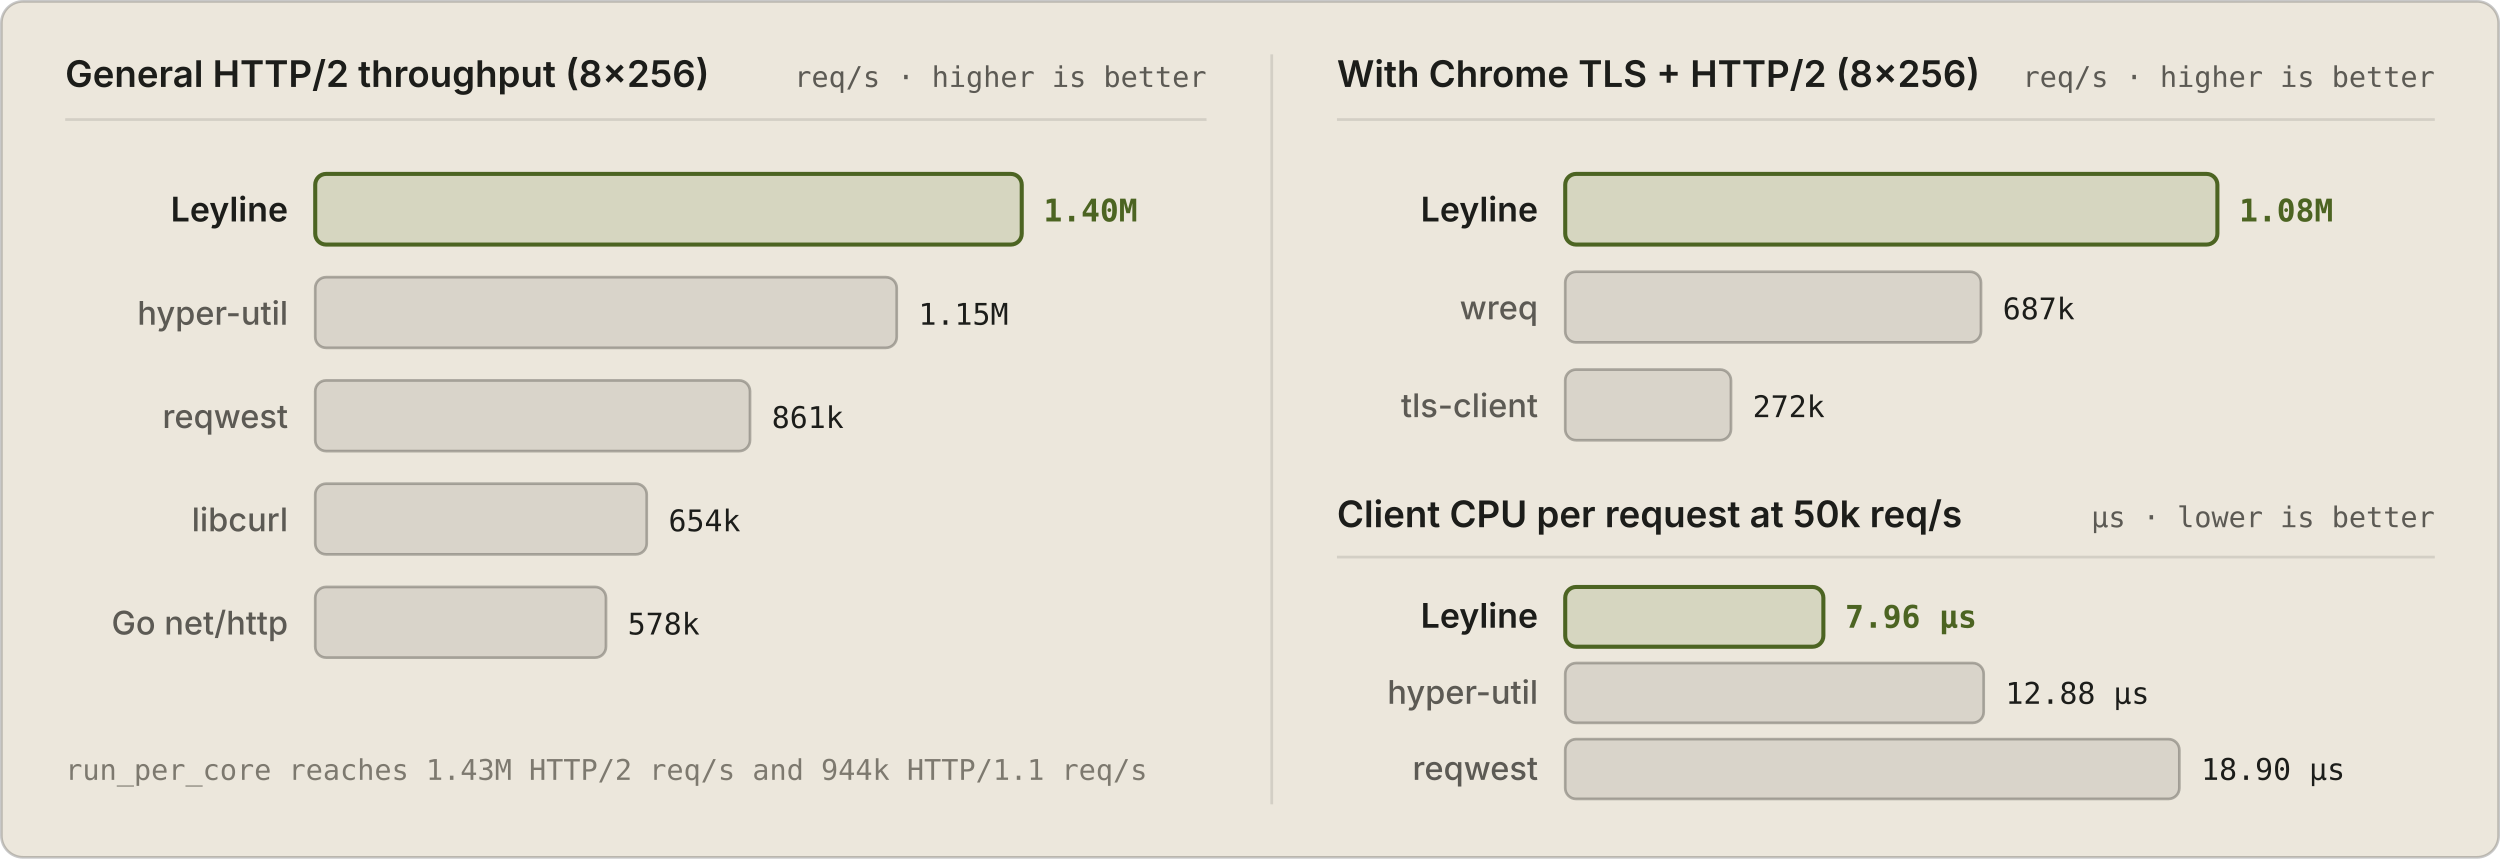
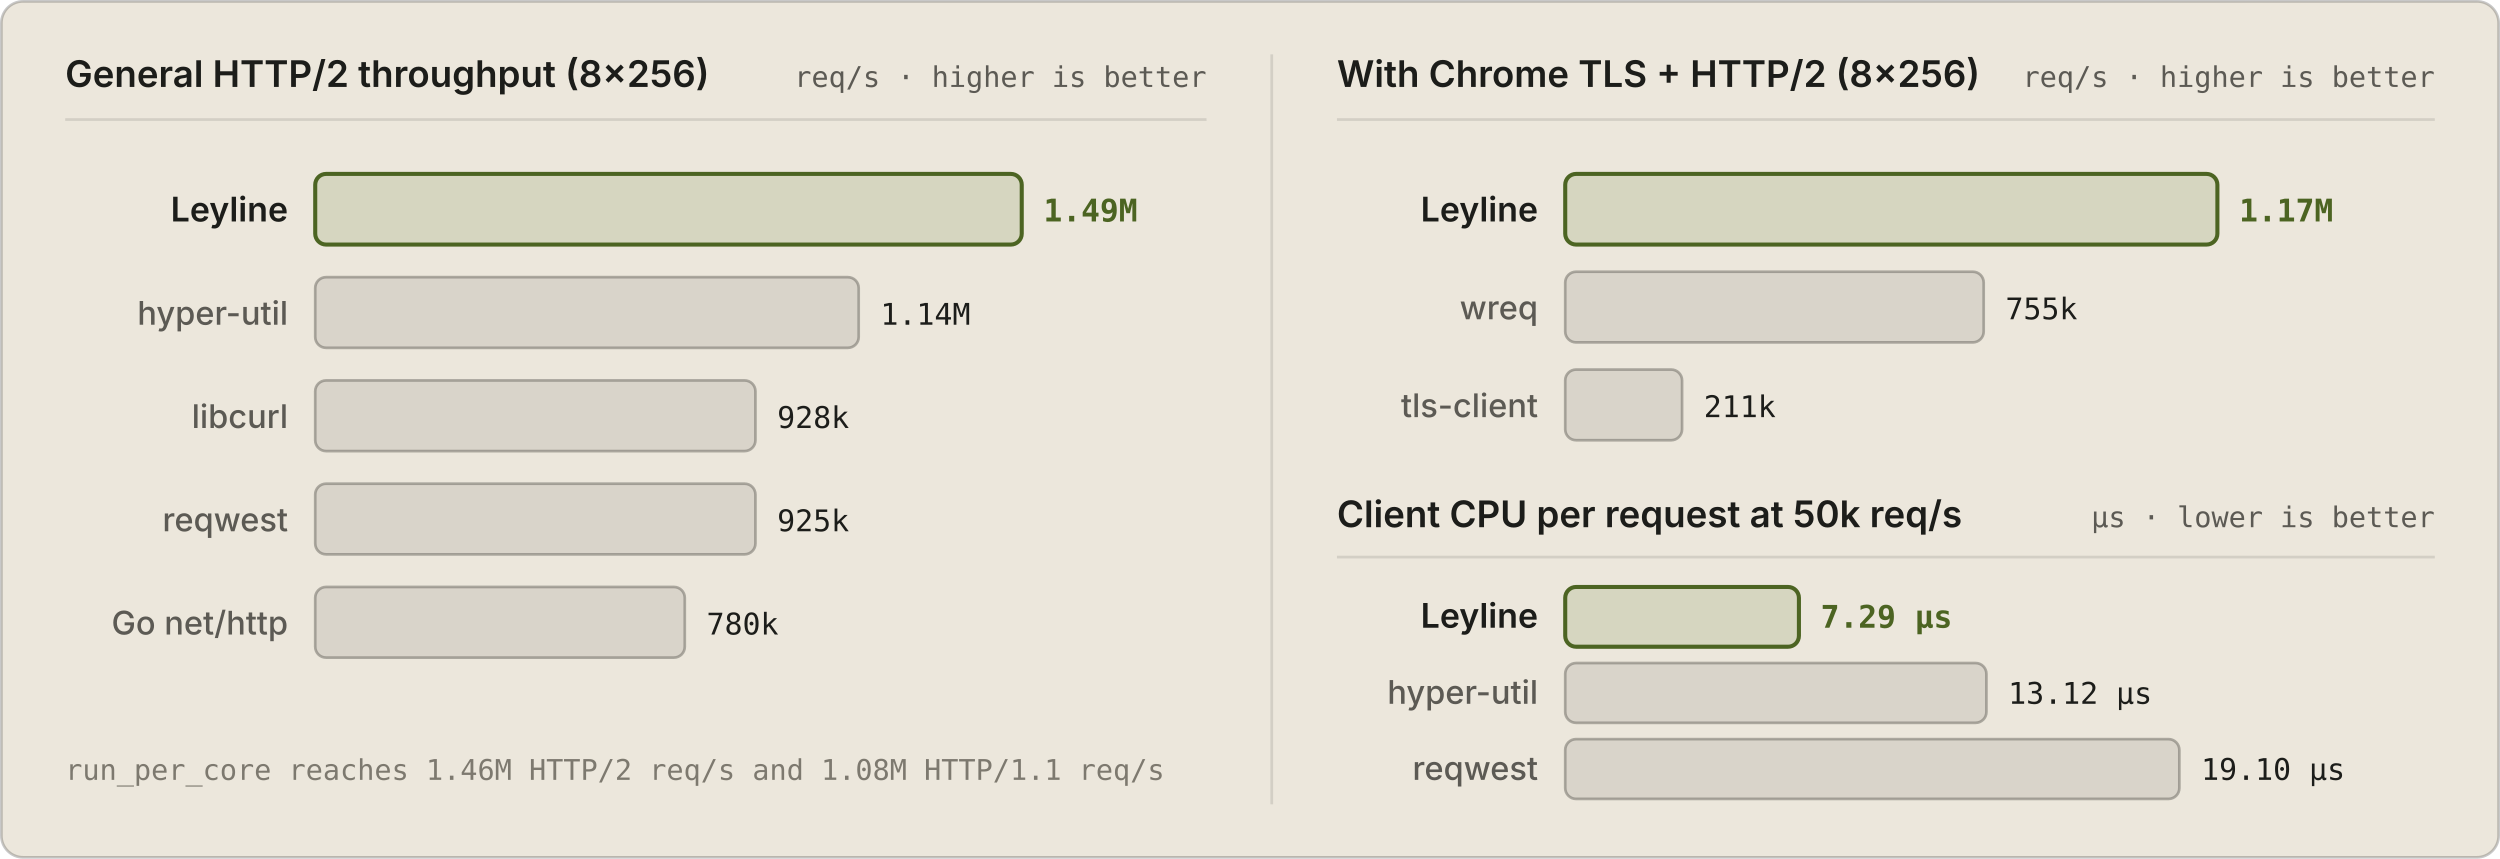
<svg xmlns="http://www.w3.org/2000/svg" role="img" aria-labelledby="bench-light-title bench-light-desc" viewBox="0 0 920 316" width="920" height="316">
  <rect x="0.5" y="0.5" width="919" height="315" rx="8" fill="#ece7dc" stroke="#1c1d1a" stroke-opacity="0.24" />
  <text x="24" y="32" fill="#1c1d1a" font-family="'IBM Plex Sans', -apple-system, BlinkMacSystemFont, 'Segoe UI', sans-serif" font-size="13.5" font-weight="600">General HTTP/2 throughput (8×256)</text>
  <text x="444" y="32" fill="#5c5a54" font-family="'IBM Plex Mono', ui-monospace, 'SFMono-Regular', Menlo, monospace" font-size="10.5" text-anchor="end">req/s · higher is better</text>
  <line x1="24" y1="44" x2="444" y2="44" stroke="#1c1d1a" stroke-opacity="0.12" stroke-width="1" />
  <text x="106" y="81.5" fill="#1c1d1a" font-family="'IBM Plex Sans', -apple-system, BlinkMacSystemFont, 'Segoe UI', sans-serif" font-size="12.5" font-weight="600" text-anchor="end">Leyline</text>
  <rect x="116" y="64" width="260" height="26" rx="4" fill="#5f7a2e" fill-opacity="0.16" stroke="#4c6422" stroke-width="1.5" />
-   <text x="384" y="81.5" fill="#4c6422" font-family="'IBM Plex Mono', ui-monospace, 'SFMono-Regular', Menlo, monospace" font-size="11.5" font-weight="600">1.40M</text>
+   <text x="384" y="81.5" fill="#4c6422" font-family="'IBM Plex Mono', ui-monospace, 'SFMono-Regular', Menlo, monospace" font-size="11.5" font-weight="600">1.49M</text>
  <text x="106" y="119.5" fill="#5c5a54" font-family="'IBM Plex Sans', -apple-system, BlinkMacSystemFont, 'Segoe UI', sans-serif" font-size="12" font-weight="500" text-anchor="end">hyper-util</text>
-   <rect x="116" y="102" width="214" height="26" rx="4" fill="#5c5a54" fill-opacity="0.13" stroke="#5c5a54" stroke-opacity="0.45" stroke-width="1" />
-   <text x="338" y="119.5" fill="#1c1d1a" font-family="'IBM Plex Mono', ui-monospace, 'SFMono-Regular', Menlo, monospace" font-size="11">1.15M</text>
-   <text x="106" y="157.5" fill="#5c5a54" font-family="'IBM Plex Sans', -apple-system, BlinkMacSystemFont, 'Segoe UI', sans-serif" font-size="12" font-weight="500" text-anchor="end">reqwest</text>
-   <rect x="116" y="140" width="160" height="26" rx="4" fill="#5c5a54" fill-opacity="0.13" stroke="#5c5a54" stroke-opacity="0.45" stroke-width="1" />
-   <text x="284" y="157.5" fill="#1c1d1a" font-family="'IBM Plex Mono', ui-monospace, 'SFMono-Regular', Menlo, monospace" font-size="11">861k</text>
-   <text x="106" y="195.5" fill="#5c5a54" font-family="'IBM Plex Sans', -apple-system, BlinkMacSystemFont, 'Segoe UI', sans-serif" font-size="12" font-weight="500" text-anchor="end">libcurl</text>
-   <rect x="116" y="178" width="122" height="26" rx="4" fill="#5c5a54" fill-opacity="0.13" stroke="#5c5a54" stroke-opacity="0.45" stroke-width="1" />
-   <text x="246" y="195.5" fill="#1c1d1a" font-family="'IBM Plex Mono', ui-monospace, 'SFMono-Regular', Menlo, monospace" font-size="11">654k</text>
+   <rect x="116" y="102" width="200" height="26" rx="4" fill="#5c5a54" fill-opacity="0.13" stroke="#5c5a54" stroke-opacity="0.45" stroke-width="1" />
+   <text x="324" y="119.5" fill="#1c1d1a" font-family="'IBM Plex Mono', ui-monospace, 'SFMono-Regular', Menlo, monospace" font-size="11">1.14M</text>
+   <text x="106" y="157.5" fill="#5c5a54" font-family="'IBM Plex Sans', -apple-system, BlinkMacSystemFont, 'Segoe UI', sans-serif" font-size="12" font-weight="500" text-anchor="end">libcurl</text>
+   <rect x="116" y="140" width="162" height="26" rx="4" fill="#5c5a54" fill-opacity="0.13" stroke="#5c5a54" stroke-opacity="0.45" stroke-width="1" />
+   <text x="286" y="157.5" fill="#1c1d1a" font-family="'IBM Plex Mono', ui-monospace, 'SFMono-Regular', Menlo, monospace" font-size="11">928k</text>
+   <text x="106" y="195.5" fill="#5c5a54" font-family="'IBM Plex Sans', -apple-system, BlinkMacSystemFont, 'Segoe UI', sans-serif" font-size="12" font-weight="500" text-anchor="end">reqwest</text>
+   <rect x="116" y="178" width="162" height="26" rx="4" fill="#5c5a54" fill-opacity="0.13" stroke="#5c5a54" stroke-opacity="0.45" stroke-width="1" />
+   <text x="286" y="195.5" fill="#1c1d1a" font-family="'IBM Plex Mono', ui-monospace, 'SFMono-Regular', Menlo, monospace" font-size="11">925k</text>
  <text x="106" y="233.5" fill="#5c5a54" font-family="'IBM Plex Sans', -apple-system, BlinkMacSystemFont, 'Segoe UI', sans-serif" font-size="12" font-weight="500" text-anchor="end">Go net/http</text>
-   <rect x="116" y="216" width="107" height="26" rx="4" fill="#5c5a54" fill-opacity="0.13" stroke="#5c5a54" stroke-opacity="0.45" stroke-width="1" />
-   <text x="231" y="233.5" fill="#1c1d1a" font-family="'IBM Plex Mono', ui-monospace, 'SFMono-Regular', Menlo, monospace" font-size="11">578k</text>
+   <rect x="116" y="216" width="136" height="26" rx="4" fill="#5c5a54" fill-opacity="0.13" stroke="#5c5a54" stroke-opacity="0.45" stroke-width="1" />
+   <text x="260" y="233.5" fill="#1c1d1a" font-family="'IBM Plex Mono', ui-monospace, 'SFMono-Regular', Menlo, monospace" font-size="11">780k</text>
  <line x1="468" y1="20" x2="468" y2="296" stroke="#1c1d1a" stroke-opacity="0.12" stroke-width="1" />
  <text x="492" y="32" fill="#1c1d1a" font-family="'IBM Plex Sans', -apple-system, BlinkMacSystemFont, 'Segoe UI', sans-serif" font-size="13.5" font-weight="600">With Chrome TLS + HTTP/2 (8×256)</text>
  <text x="896" y="32" fill="#5c5a54" font-family="'IBM Plex Mono', ui-monospace, 'SFMono-Regular', Menlo, monospace" font-size="10.5" text-anchor="end">req/s · higher is better</text>
  <line x1="492" y1="44" x2="896" y2="44" stroke="#1c1d1a" stroke-opacity="0.12" stroke-width="1" />
  <text x="566" y="81.5" fill="#1c1d1a" font-family="'IBM Plex Sans', -apple-system, BlinkMacSystemFont, 'Segoe UI', sans-serif" font-size="12.5" font-weight="600" text-anchor="end">Leyline</text>
  <rect x="576" y="64" width="240" height="26" rx="4" fill="#5f7a2e" fill-opacity="0.16" stroke="#4c6422" stroke-width="1.5" />
-   <text x="824" y="81.5" fill="#4c6422" font-family="'IBM Plex Mono', ui-monospace, 'SFMono-Regular', Menlo, monospace" font-size="11.5" font-weight="600">1.08M</text>
+   <text x="824" y="81.5" fill="#4c6422" font-family="'IBM Plex Mono', ui-monospace, 'SFMono-Regular', Menlo, monospace" font-size="11.5" font-weight="600">1.17M</text>
  <text x="566" y="117.5" fill="#5c5a54" font-family="'IBM Plex Sans', -apple-system, BlinkMacSystemFont, 'Segoe UI', sans-serif" font-size="12" font-weight="500" text-anchor="end">wreq</text>
-   <rect x="576" y="100" width="153" height="26" rx="4" fill="#5c5a54" fill-opacity="0.13" stroke="#5c5a54" stroke-opacity="0.45" stroke-width="1" />
-   <text x="737" y="117.5" fill="#1c1d1a" font-family="'IBM Plex Mono', ui-monospace, 'SFMono-Regular', Menlo, monospace" font-size="11">687k</text>
+   <rect x="576" y="100" width="154" height="26" rx="4" fill="#5c5a54" fill-opacity="0.13" stroke="#5c5a54" stroke-opacity="0.45" stroke-width="1" />
+   <text x="738" y="117.5" fill="#1c1d1a" font-family="'IBM Plex Mono', ui-monospace, 'SFMono-Regular', Menlo, monospace" font-size="11">755k</text>
  <text x="566" y="153.5" fill="#5c5a54" font-family="'IBM Plex Sans', -apple-system, BlinkMacSystemFont, 'Segoe UI', sans-serif" font-size="12" font-weight="500" text-anchor="end">tls-client</text>
-   <rect x="576" y="136" width="61" height="26" rx="4" fill="#5c5a54" fill-opacity="0.13" stroke="#5c5a54" stroke-opacity="0.45" stroke-width="1" />
-   <text x="645" y="153.5" fill="#1c1d1a" font-family="'IBM Plex Mono', ui-monospace, 'SFMono-Regular', Menlo, monospace" font-size="11">272k</text>
+   <rect x="576" y="136" width="43" height="26" rx="4" fill="#5c5a54" fill-opacity="0.13" stroke="#5c5a54" stroke-opacity="0.45" stroke-width="1" />
+   <text x="627" y="153.5" fill="#1c1d1a" font-family="'IBM Plex Mono', ui-monospace, 'SFMono-Regular', Menlo, monospace" font-size="11">211k</text>
  <text x="492" y="194" fill="#1c1d1a" font-family="'IBM Plex Sans', -apple-system, BlinkMacSystemFont, 'Segoe UI', sans-serif" font-size="13.5" font-weight="600">Client CPU per request at 50k req/s</text>
  <text x="896" y="194" fill="#5c5a54" font-family="'IBM Plex Mono', ui-monospace, 'SFMono-Regular', Menlo, monospace" font-size="10.5" text-anchor="end">µs · lower is better</text>
  <line x1="492" y1="205" x2="896" y2="205" stroke="#1c1d1a" stroke-opacity="0.12" stroke-width="1" />
  <text x="566" y="231" fill="#1c1d1a" font-family="'IBM Plex Sans', -apple-system, BlinkMacSystemFont, 'Segoe UI', sans-serif" font-size="12.5" font-weight="600" text-anchor="end">Leyline</text>
-   <rect x="576" y="216" width="95" height="22" rx="4" fill="#5f7a2e" fill-opacity="0.16" stroke="#4c6422" stroke-width="1.5" />
-   <text x="679" y="231" fill="#4c6422" font-family="'IBM Plex Mono', ui-monospace, 'SFMono-Regular', Menlo, monospace" font-size="11.5" font-weight="600">7.96 µs</text>
+   <rect x="576" y="216" width="86" height="22" rx="4" fill="#5f7a2e" fill-opacity="0.16" stroke="#4c6422" stroke-width="1.5" />
+   <text x="670" y="231" fill="#4c6422" font-family="'IBM Plex Mono', ui-monospace, 'SFMono-Regular', Menlo, monospace" font-size="11.5" font-weight="600">7.29 µs</text>
  <text x="566" y="259" fill="#5c5a54" font-family="'IBM Plex Sans', -apple-system, BlinkMacSystemFont, 'Segoe UI', sans-serif" font-size="12" font-weight="500" text-anchor="end">hyper-util</text>
-   <rect x="576" y="244" width="154" height="22" rx="4" fill="#5c5a54" fill-opacity="0.13" stroke="#5c5a54" stroke-opacity="0.45" stroke-width="1" />
-   <text x="738" y="259" fill="#1c1d1a" font-family="'IBM Plex Mono', ui-monospace, 'SFMono-Regular', Menlo, monospace" font-size="11">12.88 µs</text>
+   <rect x="576" y="244" width="155" height="22" rx="4" fill="#5c5a54" fill-opacity="0.13" stroke="#5c5a54" stroke-opacity="0.45" stroke-width="1" />
+   <text x="739" y="259" fill="#1c1d1a" font-family="'IBM Plex Mono', ui-monospace, 'SFMono-Regular', Menlo, monospace" font-size="11">13.12 µs</text>
  <text x="566" y="287" fill="#5c5a54" font-family="'IBM Plex Sans', -apple-system, BlinkMacSystemFont, 'Segoe UI', sans-serif" font-size="12" font-weight="500" text-anchor="end">reqwest</text>
  <rect x="576" y="272" width="226" height="22" rx="4" fill="#5c5a54" fill-opacity="0.13" stroke="#5c5a54" stroke-opacity="0.45" stroke-width="1" />
-   <text x="810" y="287" fill="#1c1d1a" font-family="'IBM Plex Mono', ui-monospace, 'SFMono-Regular', Menlo, monospace" font-size="11">18.90 µs</text>
-   <text x="24" y="287" fill="#7d796f" font-family="'IBM Plex Mono', ui-monospace, 'SFMono-Regular', Menlo, monospace" font-size="10.5">run_per_core reaches 1.43M HTTP/2 req/s and 944k HTTP/1.1 req/s</text>
+   <text x="810" y="287" fill="#1c1d1a" font-family="'IBM Plex Mono', ui-monospace, 'SFMono-Regular', Menlo, monospace" font-size="11">19.10 µs</text>
+   <text x="24" y="287" fill="#7d796f" font-family="'IBM Plex Mono', ui-monospace, 'SFMono-Regular', Menlo, monospace" font-size="10.5">run_per_core reaches 1.46M HTTP/2 req/s and 1.08M HTTP/1.1 req/s</text>
</svg>
